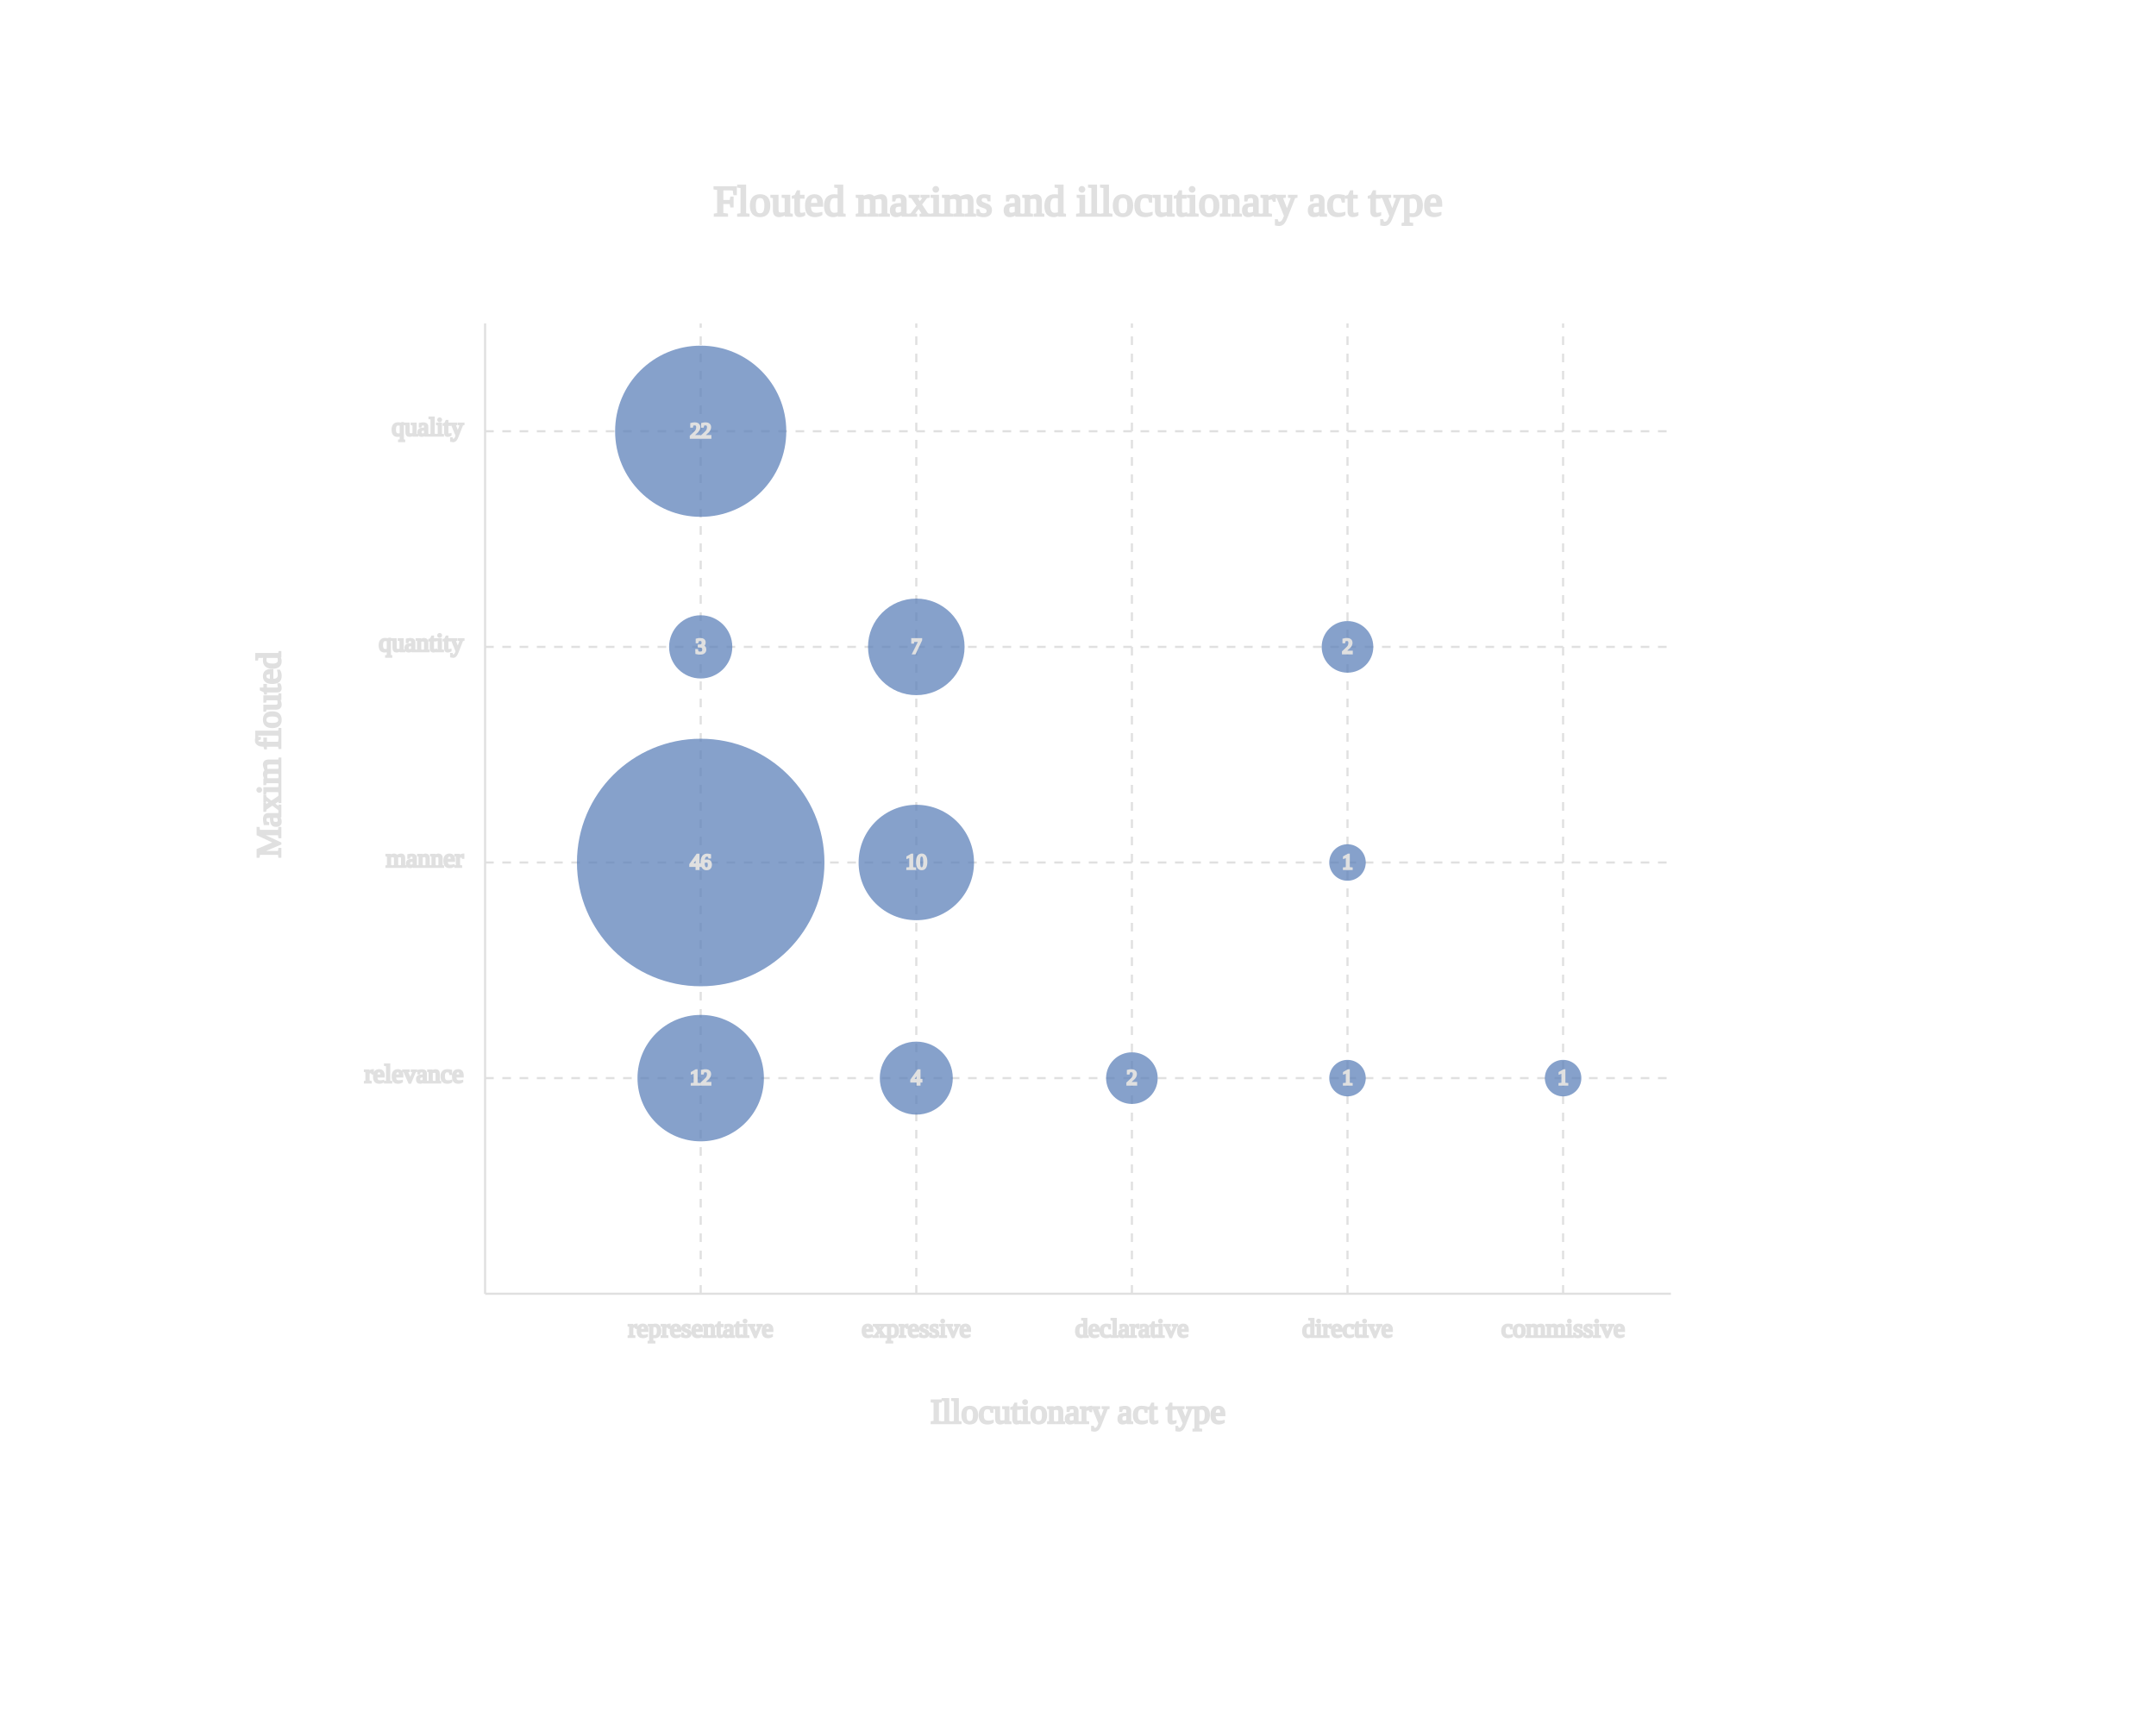
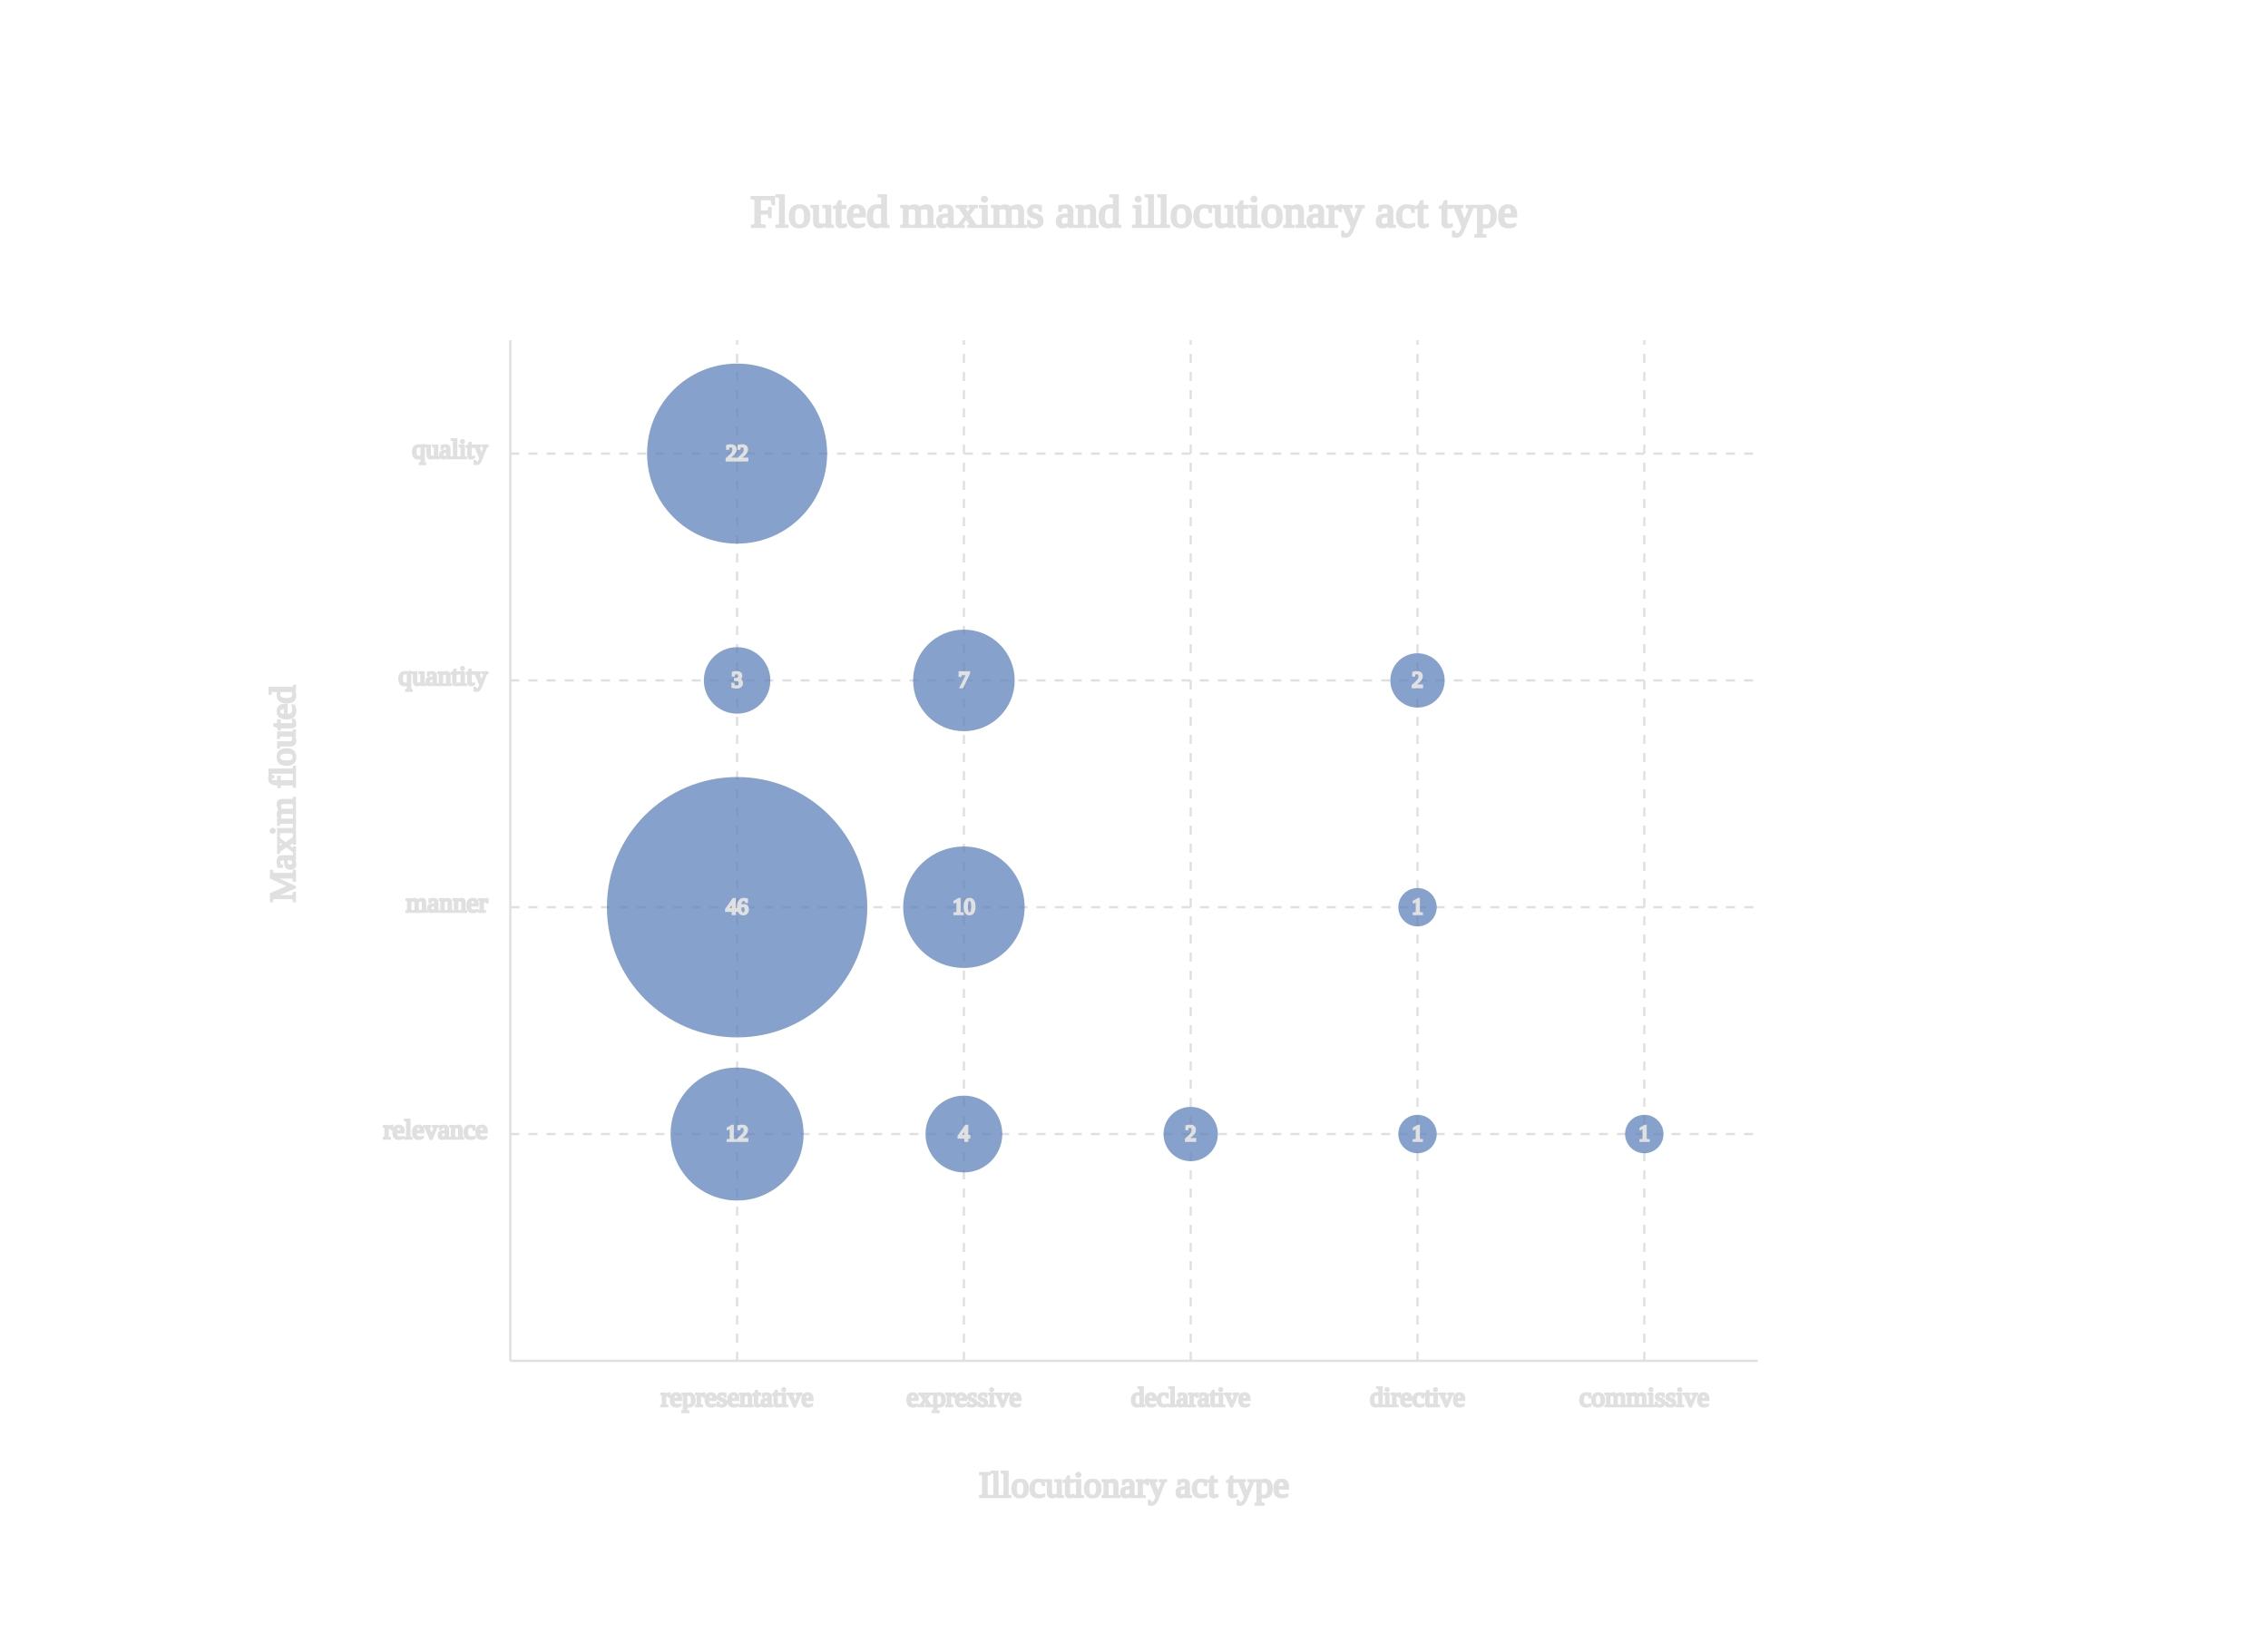
- <svg xmlns="http://www.w3.org/2000/svg" viewBox="-75 100 1000 800" width="100%">
+ <svg xmlns="http://www.w3.org/2000/svg" viewBox="-75 100 1000 720" width="100%">
  <g transform="translate(100, 700)">
    <line x1="50" x2="600" y1="0" y2="0" stroke="#E0E0E0" />
    <line x1="50" x2="50" y1="0" y2="-450" stroke="#E0E0E0" />
    <text x="325" y="-500" stroke="#E0E0E0" fill="#E0E0E0" text-anchor="middle" font-size="20">
                    Flouted maxims and illocutionary act type</text>
    <text x="325" y="60" fill="#E0E0E0" stroke="#E0E0E0" font-size="16" text-anchor="middle">
                    Illocutionary act type</text>
    <text x="250" y="-45" transform="rotate(-90)" stroke="#E0E0E0" fill="#E0E0E0" font-size="16" text-anchor="middle">
                    Maxim flouted</text>
    <line x1="50" x2="600" y1="-100" y2="-100" stroke="#E0E0E0" stroke-dasharray="4" />
    <text x="40" y="-98" stroke="#E0E0E0" fill="#E0E0E0" text-anchor="end">relevance</text>
    <line x1="50" x2="600" y1="-200" y2="-200" stroke="#E0E0E0" stroke-dasharray="4" />
    <text x="40" y="-198" stroke="#E0E0E0" fill="#E0E0E0" text-anchor="end">manner</text>
    <line x1="50" x2="600" y1="-300" y2="-300" stroke="#E0E0E0" stroke-dasharray="4" />
    <text x="40" y="-298" stroke="#E0E0E0" fill="#E0E0E0" text-anchor="end">quantity</text>
    <line x1="50" x2="600" y1="-400" y2="-400" stroke="#E0E0E0" stroke-dasharray="4" />
    <text x="40" y="-398" stroke="#E0E0E0" fill="#E0E0E0" text-anchor="end">quality</text>
    <line x1="150" x2="150" y1="0" y2="-450" stroke="#E0E0E0" stroke-dasharray="4" />
    <text x="150" y="20" stroke="#E0E0E0" fill="#E0E0E0" text-anchor="middle">representative</text>
    <circle cx="150" cy="-100" r="29.316" fill="#5D81B9" opacity=".75" />
    <text x="150" y="-97" text-anchor="middle" stroke="#E0E0E0" fill="#E0E0E0" font-size="10">12</text>
    <circle cx="150" cy="-200" r="57.398" fill="#5D81B9" opacity=".75" />
    <text x="150" y="-197" text-anchor="middle" stroke="#E0E0E0" fill="#E0E0E0" font-size="10">46</text>
    <circle cx="150" cy="-300" r="14.658" fill="#5D81B9" opacity=".75" />
    <text x="150" y="-297" text-anchor="middle" stroke="#E0E0E0" fill="#E0E0E0" font-size="10">3</text>
    <circle cx="150" cy="-400" r="39.694" fill="#5D81B9" opacity=".75" />
    <text x="150" y="-397" text-anchor="middle" stroke="#E0E0E0" fill="#E0E0E0" font-size="10">22</text>
    <line x1="250" x2="250" y1="0" y2="-450" stroke="#E0E0E0" stroke-dasharray="4" />
    <text x="250" y="20" stroke="#E0E0E0" fill="#E0E0E0" text-anchor="middle">expressive</text>
    <circle cx="250" cy="-100" r="16.926" fill="#5D81B9" opacity=".75" />
    <text x="250" y="-97" text-anchor="middle" stroke="#E0E0E0" fill="#E0E0E0" font-size="10">4</text>
    <circle cx="250" cy="-200" r="26.762" fill="#5D81B9" opacity=".75" />
    <text x="250" y="-197" text-anchor="middle" stroke="#E0E0E0" fill="#E0E0E0" font-size="10">10</text>
    <circle cx="250" cy="-300" r="22.391" fill="#5D81B9" opacity=".75" />
    <text x="250" y="-297" text-anchor="middle" stroke="#E0E0E0" fill="#E0E0E0" font-size="10">7</text>
    <line x1="350" x2="350" y1="0" y2="-450" stroke="#E0E0E0" stroke-dasharray="4" />
    <text x="350" y="20" stroke="#E0E0E0" fill="#E0E0E0" text-anchor="middle">declarative</text>
    <circle cx="350" cy="-100" r="11.968" fill="#5D81B9" opacity=".75" />
    <text x="350" y="-97" text-anchor="middle" stroke="#E0E0E0" fill="#E0E0E0" font-size="10">2</text>
    <line x1="450" x2="450" y1="0" y2="-450" stroke="#E0E0E0" stroke-dasharray="4" />
    <text x="450" y="20" stroke="#E0E0E0" fill="#E0E0E0" text-anchor="middle">directive</text>
    <circle cx="450" cy="-100" r="8.463" fill="#5D81B9" opacity=".75" />
    <text x="450" y="-97" text-anchor="middle" stroke="#E0E0E0" fill="#E0E0E0" font-size="10">1</text>
    <circle cx="450" cy="-200" r="8.463" fill="#5D81B9" opacity=".75" />
    <text x="450" y="-197" text-anchor="middle" stroke="#E0E0E0" fill="#E0E0E0" font-size="10">1</text>
    <circle cx="450" cy="-300" r="11.968" fill="#5D81B9" opacity=".75" />
    <text x="450" y="-297" text-anchor="middle" stroke="#E0E0E0" fill="#E0E0E0" font-size="10">2</text>
    <line x1="550" x2="550" y1="0" y2="-450" stroke="#E0E0E0" stroke-dasharray="4" />
    <text x="550" y="20" stroke="#E0E0E0" fill="#E0E0E0" text-anchor="middle">commissive</text>
    <circle cx="550" cy="-100" r="8.463" fill="#5D81B9" opacity=".75" />
    <text x="550" y="-97" text-anchor="middle" stroke="#E0E0E0" fill="#E0E0E0" font-size="10">1</text>
  </g>
</svg>
